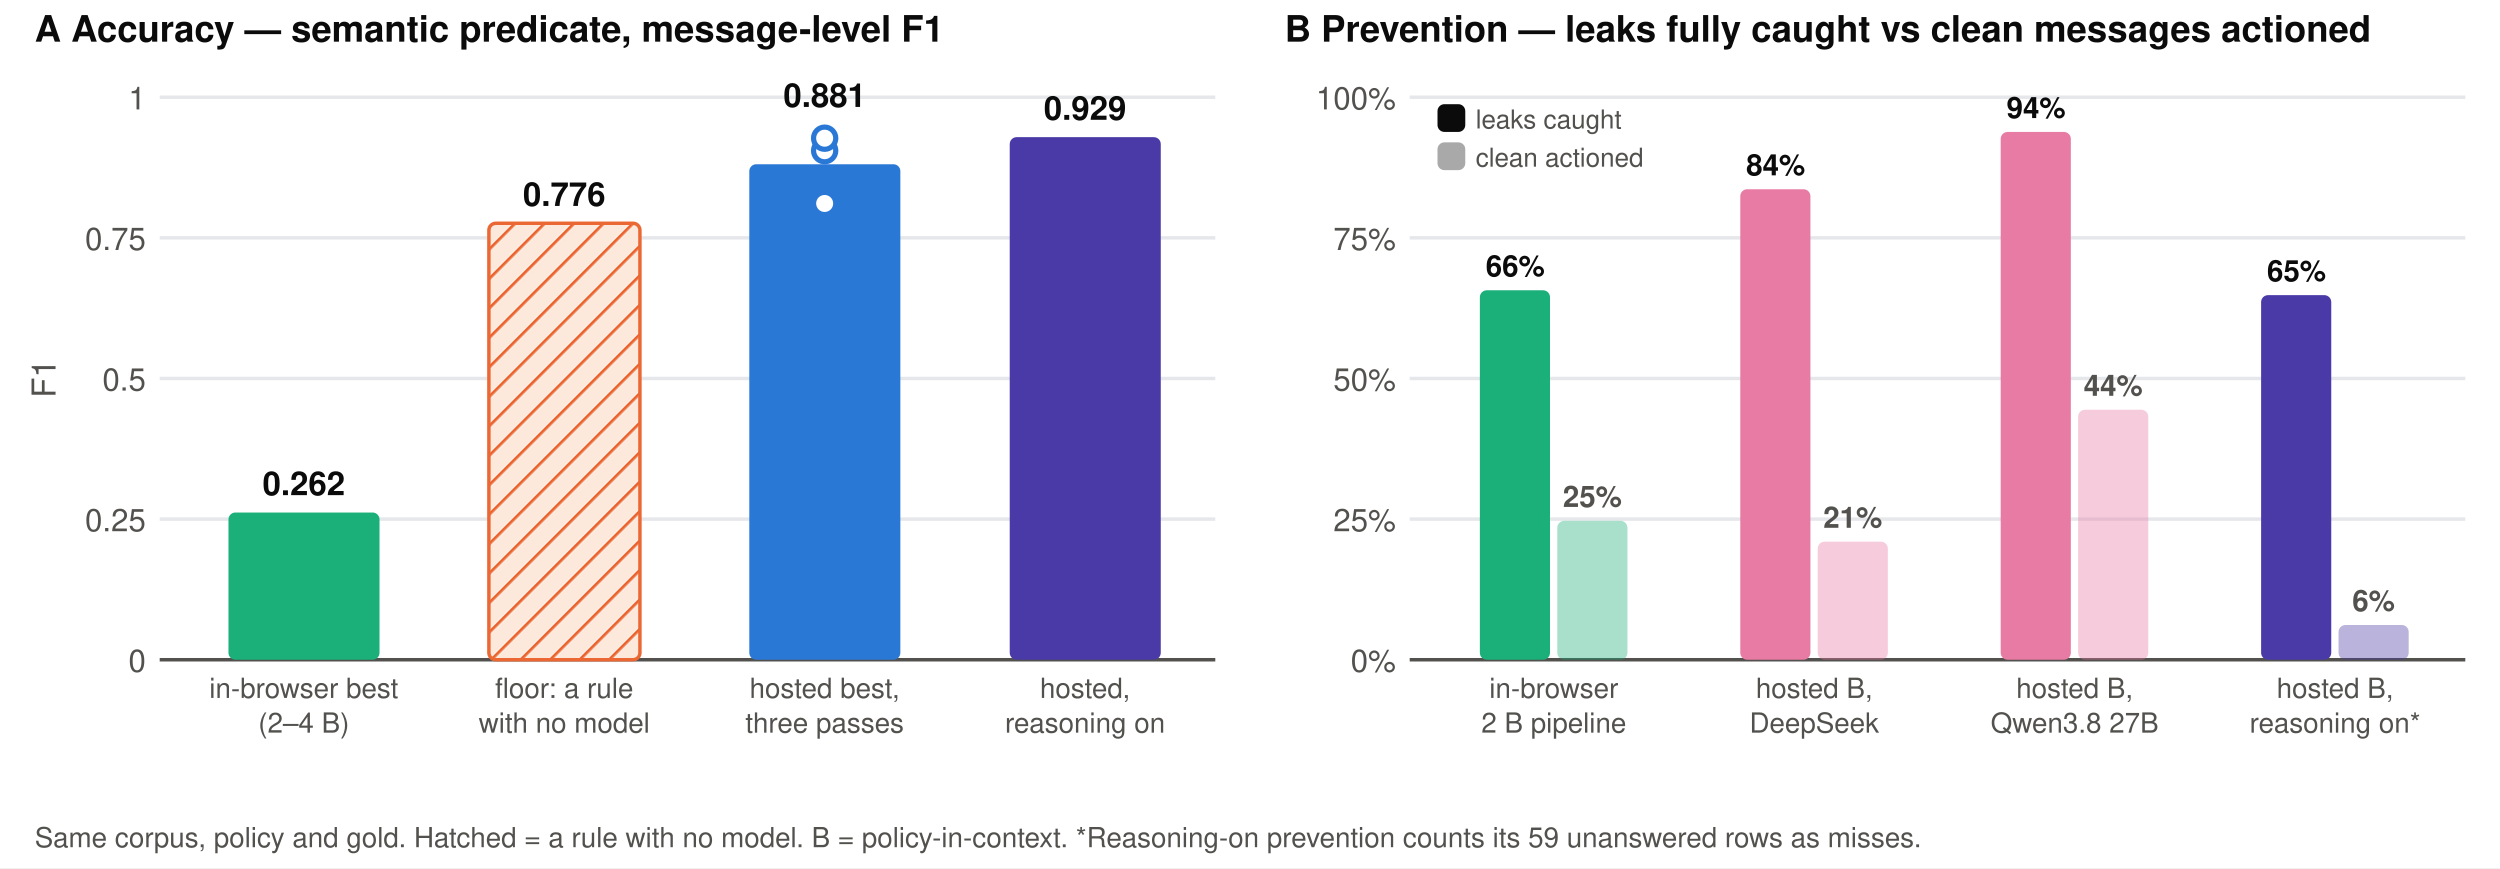
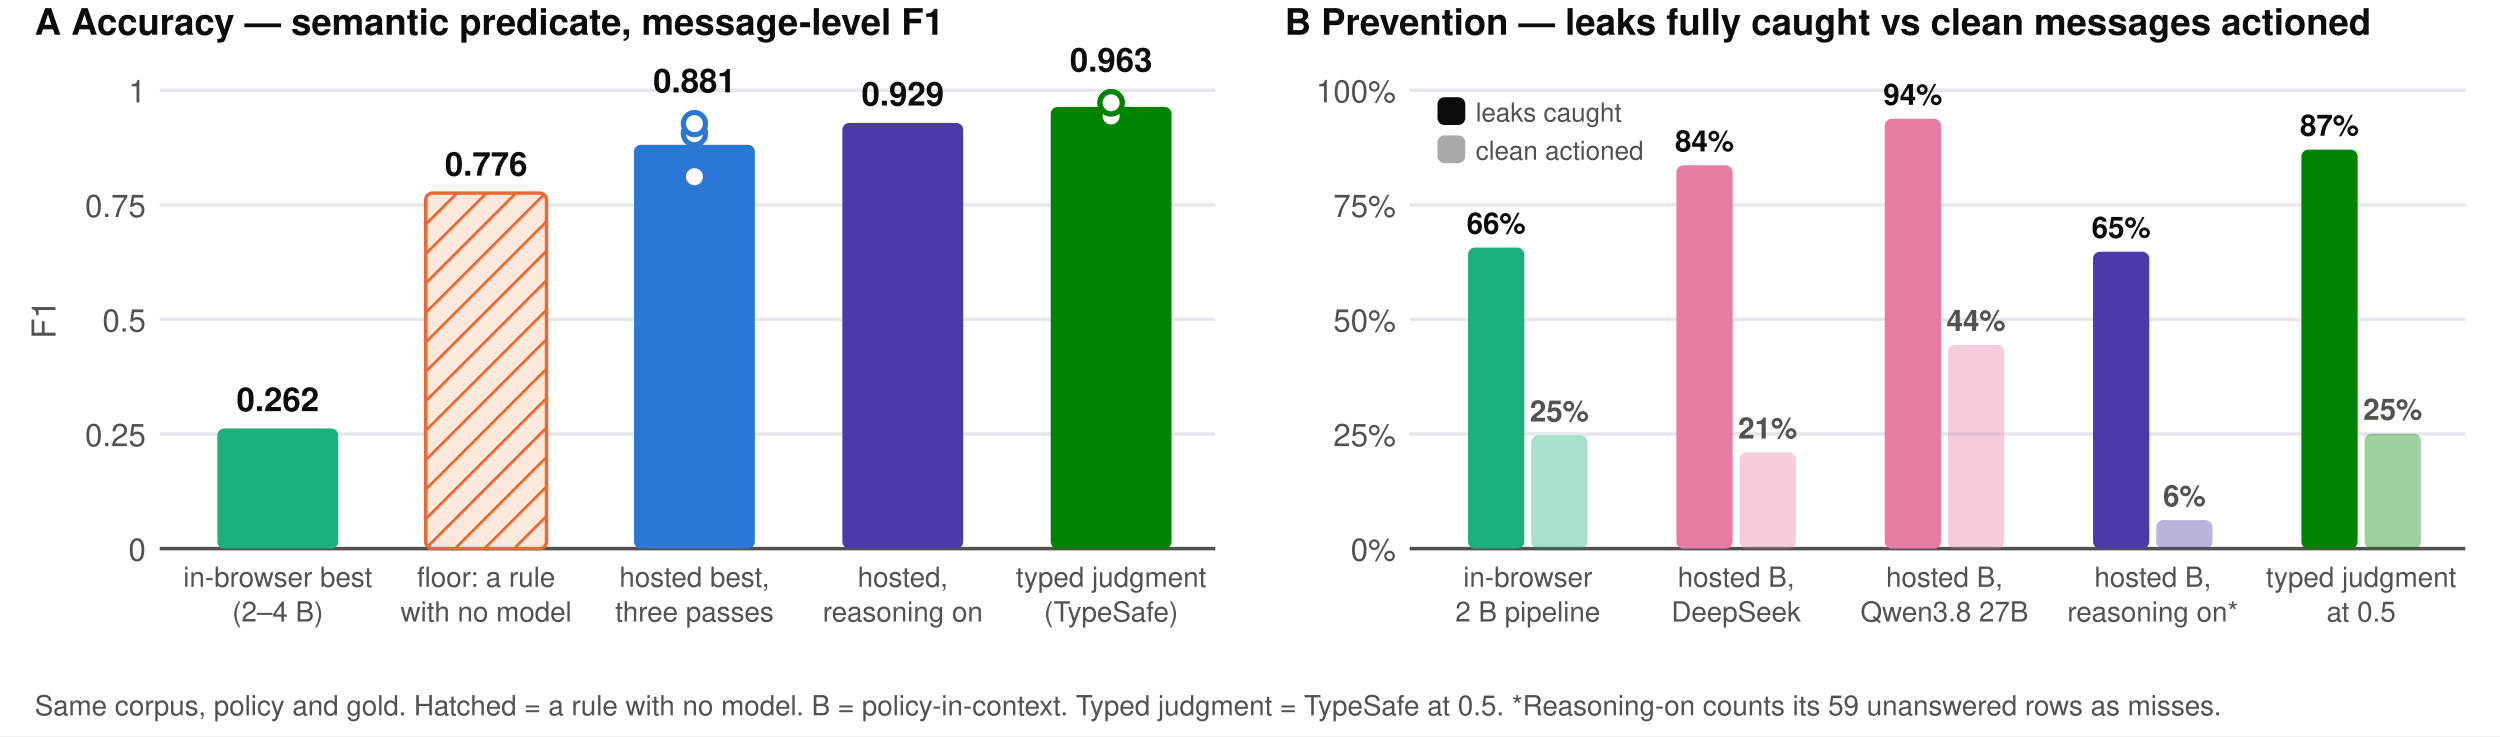
- <svg xmlns="http://www.w3.org/2000/svg" viewBox="0 0 720 250" width="720" height="250" role="img">
-   <rect x="0.0" y="0.0" width="720.0" height="250.0" fill="#ffffff" stroke="none" rx="0" fill-opacity="1.0" />
+ <svg xmlns="http://www.w3.org/2000/svg" viewBox="0 0 720 212" width="720" height="212" role="img">
+   <rect x="0.0" y="0.0" width="720.0" height="212.0" fill="#ffffff" stroke="none" rx="0" fill-opacity="1.0" />
  <defs>
    <pattern id="hatch" patternUnits="userSpaceOnUse" width="6" height="6" patternTransform="rotate(45)">
      <rect width="6" height="6" fill="#fde8dc" />
      <line x1="0" y1="0" x2="0" y2="6" stroke="#eb6834" stroke-width="1.6" />
    </pattern>
  </defs>
-   <text x="10.0" y="12.0" font-family="Helvetica Neue, Helvetica, Arial, sans-serif" font-size="10.5" text-anchor="start" fill="#0b0b0b" font-weight="bold">A  Accuracy — semantic predicate, message-level F1</text>
-   <line x1="46.0" y1="190.0" x2="350.0" y2="190.0" stroke="#e5e7eb" stroke-width="1" />
-   <text x="42.0" y="193.5" font-family="Helvetica Neue, Helvetica, Arial, sans-serif" font-size="9" text-anchor="end" fill="#52514e" font-weight="normal">0</text>
-   <line x1="46.0" y1="149.5" x2="350.0" y2="149.5" stroke="#e5e7eb" stroke-width="1" />
-   <text x="42.0" y="153.0" font-family="Helvetica Neue, Helvetica, Arial, sans-serif" font-size="9" text-anchor="end" fill="#52514e" font-weight="normal">0.25</text>
-   <line x1="46.0" y1="109.0" x2="350.0" y2="109.0" stroke="#e5e7eb" stroke-width="1" />
-   <text x="42.0" y="112.5" font-family="Helvetica Neue, Helvetica, Arial, sans-serif" font-size="9" text-anchor="end" fill="#52514e" font-weight="normal">0.5</text>
-   <line x1="46.0" y1="68.5" x2="350.0" y2="68.5" stroke="#e5e7eb" stroke-width="1" />
-   <text x="42.0" y="72.0" font-family="Helvetica Neue, Helvetica, Arial, sans-serif" font-size="9" text-anchor="end" fill="#52514e" font-weight="normal">0.75</text>
-   <line x1="46.0" y1="28.0" x2="350.0" y2="28.0" stroke="#e5e7eb" stroke-width="1" />
-   <text x="42.0" y="31.5" font-family="Helvetica Neue, Helvetica, Arial, sans-serif" font-size="9" text-anchor="end" fill="#52514e" font-weight="normal">1</text>
-   <text x="16.0" y="109.0" font-family="Helvetica Neue, Helvetica, Arial, sans-serif" font-size="9.5" text-anchor="middle" fill="#52514e" font-weight="normal" transform="rotate(-90 16 109.0)">F1</text>
-   <line x1="46.0" y1="190.0" x2="350.0" y2="190.0" stroke="#52514e" stroke-width="1" />
-   <rect x="65.8" y="147.6" width="43.5" height="42.4" fill="#1baf7a" stroke="none" rx="2" fill-opacity="1.0" />
-   <text x="87.5" y="142.6" font-family="Helvetica Neue, Helvetica, Arial, sans-serif" font-size="9.5" text-anchor="middle" fill="#0b0b0b" font-weight="bold">0.262</text>
-   <text x="87.5" y="201.0" font-family="Helvetica Neue, Helvetica, Arial, sans-serif" font-size="8" text-anchor="middle" fill="#52514e" font-weight="normal">in-browser best</text>
-   <text x="87.5" y="211.0" font-family="Helvetica Neue, Helvetica, Arial, sans-serif" font-size="8" text-anchor="middle" fill="#52514e" font-weight="normal">(2–4 B)</text>
-   <rect x="140.8" y="64.3" width="43.5" height="125.7" fill="url(#hatch)" stroke="#eb6834" rx="2" fill-opacity="1.0" />
-   <text x="162.5" y="59.3" font-family="Helvetica Neue, Helvetica, Arial, sans-serif" font-size="9.5" text-anchor="middle" fill="#0b0b0b" font-weight="bold">0.776</text>
-   <text x="162.5" y="201.0" font-family="Helvetica Neue, Helvetica, Arial, sans-serif" font-size="8" text-anchor="middle" fill="#52514e" font-weight="normal">floor: a rule</text>
-   <text x="162.5" y="211.0" font-family="Helvetica Neue, Helvetica, Arial, sans-serif" font-size="8" text-anchor="middle" fill="#52514e" font-weight="normal">with no model</text>
-   <rect x="215.8" y="47.3" width="43.5" height="142.7" fill="#2a78d6" stroke="none" rx="2" fill-opacity="1.0" />
-   <text x="237.5" y="30.8" font-family="Helvetica Neue, Helvetica, Arial, sans-serif" font-size="9.5" text-anchor="middle" fill="#0b0b0b" font-weight="bold">0.881</text>
-   <circle cx="237.5" cy="58.6" r="3.2" fill="white" stroke="#2a78d6" stroke-width="1.5" />
-   <circle cx="237.5" cy="43.4" r="3.2" fill="white" stroke="#2a78d6" stroke-width="1.5" />
-   <circle cx="237.5" cy="39.8" r="3.2" fill="white" stroke="#2a78d6" stroke-width="1.5" />
-   <text x="237.5" y="201.0" font-family="Helvetica Neue, Helvetica, Arial, sans-serif" font-size="8" text-anchor="middle" fill="#52514e" font-weight="normal">hosted best,</text>
-   <text x="237.5" y="211.0" font-family="Helvetica Neue, Helvetica, Arial, sans-serif" font-size="8" text-anchor="middle" fill="#52514e" font-weight="normal">three passes</text>
-   <rect x="290.8" y="39.5" width="43.5" height="150.5" fill="#4a3aa7" stroke="none" rx="2" fill-opacity="1.0" />
-   <text x="312.5" y="34.5" font-family="Helvetica Neue, Helvetica, Arial, sans-serif" font-size="9.5" text-anchor="middle" fill="#0b0b0b" font-weight="bold">0.929</text>
-   <text x="312.5" y="201.0" font-family="Helvetica Neue, Helvetica, Arial, sans-serif" font-size="8" text-anchor="middle" fill="#52514e" font-weight="normal">hosted,</text>
-   <text x="312.5" y="211.0" font-family="Helvetica Neue, Helvetica, Arial, sans-serif" font-size="8" text-anchor="middle" fill="#52514e" font-weight="normal">reasoning on</text>
-   <text x="370.0" y="12.0" font-family="Helvetica Neue, Helvetica, Arial, sans-serif" font-size="10.5" text-anchor="start" fill="#0b0b0b" font-weight="bold">B  Prevention — leaks fully caught vs clean messages actioned</text>
-   <line x1="406.0" y1="190.0" x2="710.0" y2="190.0" stroke="#e5e7eb" stroke-width="1" />
-   <text x="402.0" y="193.5" font-family="Helvetica Neue, Helvetica, Arial, sans-serif" font-size="9" text-anchor="end" fill="#52514e" font-weight="normal">0%</text>
-   <line x1="406.0" y1="149.5" x2="710.0" y2="149.5" stroke="#e5e7eb" stroke-width="1" />
-   <text x="402.0" y="153.0" font-family="Helvetica Neue, Helvetica, Arial, sans-serif" font-size="9" text-anchor="end" fill="#52514e" font-weight="normal">25%</text>
-   <line x1="406.0" y1="109.0" x2="710.0" y2="109.0" stroke="#e5e7eb" stroke-width="1" />
-   <text x="402.0" y="112.5" font-family="Helvetica Neue, Helvetica, Arial, sans-serif" font-size="9" text-anchor="end" fill="#52514e" font-weight="normal">50%</text>
-   <line x1="406.0" y1="68.5" x2="710.0" y2="68.5" stroke="#e5e7eb" stroke-width="1" />
-   <text x="402.0" y="72.0" font-family="Helvetica Neue, Helvetica, Arial, sans-serif" font-size="9" text-anchor="end" fill="#52514e" font-weight="normal">75%</text>
-   <line x1="406.0" y1="28.0" x2="710.0" y2="28.0" stroke="#e5e7eb" stroke-width="1" />
-   <text x="402.0" y="31.5" font-family="Helvetica Neue, Helvetica, Arial, sans-serif" font-size="9" text-anchor="end" fill="#52514e" font-weight="normal">100%</text>
-   <line x1="406.0" y1="190.0" x2="710.0" y2="190.0" stroke="#52514e" stroke-width="1" />
-   <rect x="426.2" y="83.6" width="20.2" height="106.4" fill="#1baf7a" stroke="none" rx="2" fill-opacity="1.0" />
-   <text x="436.4" y="79.6" font-family="Helvetica Neue, Helvetica, Arial, sans-serif" font-size="8.5" text-anchor="middle" fill="#0b0b0b" font-weight="bold">66%</text>
-   <rect x="448.5" y="150.0" width="20.2" height="40.0" fill="#1baf7a" stroke="none" rx="2" fill-opacity="0.38" />
-   <text x="458.6" y="146.0" font-family="Helvetica Neue, Helvetica, Arial, sans-serif" font-size="8.5" text-anchor="middle" fill="#52514e" font-weight="bold">25%</text>
-   <text x="447.5" y="201.0" font-family="Helvetica Neue, Helvetica, Arial, sans-serif" font-size="8" text-anchor="middle" fill="#52514e" font-weight="normal">in-browser</text>
-   <text x="447.5" y="211.0" font-family="Helvetica Neue, Helvetica, Arial, sans-serif" font-size="8" text-anchor="middle" fill="#52514e" font-weight="normal">2 B pipeline</text>
-   <rect x="501.2" y="54.5" width="20.2" height="135.5" fill="#e87ba4" stroke="none" rx="2" fill-opacity="1.0" />
-   <text x="511.4" y="50.5" font-family="Helvetica Neue, Helvetica, Arial, sans-serif" font-size="8.5" text-anchor="middle" fill="#0b0b0b" font-weight="bold">84%</text>
-   <rect x="523.5" y="156.0" width="20.2" height="34.0" fill="#e87ba4" stroke="none" rx="2" fill-opacity="0.38" />
-   <text x="533.6" y="152.0" font-family="Helvetica Neue, Helvetica, Arial, sans-serif" font-size="8.5" text-anchor="middle" fill="#52514e" font-weight="bold">21%</text>
-   <text x="522.5" y="201.0" font-family="Helvetica Neue, Helvetica, Arial, sans-serif" font-size="8" text-anchor="middle" fill="#52514e" font-weight="normal">hosted B,</text>
-   <text x="522.5" y="211.0" font-family="Helvetica Neue, Helvetica, Arial, sans-serif" font-size="8" text-anchor="middle" fill="#52514e" font-weight="normal">DeepSeek</text>
-   <rect x="576.2" y="38.0" width="20.2" height="152.0" fill="#e87ba4" stroke="none" rx="2" fill-opacity="1.0" />
-   <text x="586.4" y="34.0" font-family="Helvetica Neue, Helvetica, Arial, sans-serif" font-size="8.5" text-anchor="middle" fill="#0b0b0b" font-weight="bold">94%</text>
-   <rect x="598.5" y="118.0" width="20.2" height="72.0" fill="#e87ba4" stroke="none" rx="2" fill-opacity="0.38" />
-   <text x="608.6" y="114.0" font-family="Helvetica Neue, Helvetica, Arial, sans-serif" font-size="8.5" text-anchor="middle" fill="#52514e" font-weight="bold">44%</text>
-   <text x="597.5" y="201.0" font-family="Helvetica Neue, Helvetica, Arial, sans-serif" font-size="8" text-anchor="middle" fill="#52514e" font-weight="normal">hosted B,</text>
-   <text x="597.5" y="211.0" font-family="Helvetica Neue, Helvetica, Arial, sans-serif" font-size="8" text-anchor="middle" fill="#52514e" font-weight="normal">Qwen3.8 27B</text>
-   <rect x="651.2" y="85.0" width="20.2" height="105.0" fill="#4a3aa7" stroke="none" rx="2" fill-opacity="1.0" />
-   <text x="661.4" y="81.0" font-family="Helvetica Neue, Helvetica, Arial, sans-serif" font-size="8.5" text-anchor="middle" fill="#0b0b0b" font-weight="bold">65%</text>
-   <rect x="673.5" y="180.0" width="20.2" height="10.0" fill="#4a3aa7" stroke="none" rx="2" fill-opacity="0.38" />
-   <text x="683.6" y="176.0" font-family="Helvetica Neue, Helvetica, Arial, sans-serif" font-size="8.5" text-anchor="middle" fill="#52514e" font-weight="bold">6%</text>
-   <text x="672.5" y="201.0" font-family="Helvetica Neue, Helvetica, Arial, sans-serif" font-size="8" text-anchor="middle" fill="#52514e" font-weight="normal">hosted B,</text>
-   <text x="672.5" y="211.0" font-family="Helvetica Neue, Helvetica, Arial, sans-serif" font-size="8" text-anchor="middle" fill="#52514e" font-weight="normal">reasoning on*</text>
-   <rect x="414.0" y="30.0" width="8.0" height="8.0" fill="#0b0b0b" stroke="none" rx="2" fill-opacity="1.0" />
-   <text x="425.0" y="37.0" font-family="Helvetica Neue, Helvetica, Arial, sans-serif" font-size="7.5" text-anchor="start" fill="#52514e" font-weight="normal">leaks caught</text>
-   <rect x="414.0" y="41.0" width="8.0" height="8.0" fill="#0b0b0b" stroke="none" rx="2" fill-opacity="0.35" />
-   <text x="425.0" y="48.0" font-family="Helvetica Neue, Helvetica, Arial, sans-serif" font-size="7.5" text-anchor="start" fill="#52514e" font-weight="normal">clean actioned</text>
-   <text x="10.0" y="244.0" font-family="Helvetica Neue, Helvetica, Arial, sans-serif" font-size="8" text-anchor="start" fill="#52514e" font-weight="normal">Same corpus, policy and gold. Hatched = a rule with no model. B = policy-in-context. *Reasoning-on prevention counts its 59 unanswered rows as misses.</text>
+   <text x="10.0" y="10.0" font-family="Helvetica Neue, Helvetica, Arial, sans-serif" font-size="10.5" text-anchor="start" fill="#0b0b0b" font-weight="bold">A  Accuracy — semantic predicate, message-level F1</text>
+   <line x1="46.0" y1="158.0" x2="350.0" y2="158.0" stroke="#e5e7eb" stroke-width="1" />
+   <text x="42.0" y="161.5" font-family="Helvetica Neue, Helvetica, Arial, sans-serif" font-size="9" text-anchor="end" fill="#52514e" font-weight="normal">0</text>
+   <line x1="46.0" y1="125.0" x2="350.0" y2="125.0" stroke="#e5e7eb" stroke-width="1" />
+   <text x="42.0" y="128.5" font-family="Helvetica Neue, Helvetica, Arial, sans-serif" font-size="9" text-anchor="end" fill="#52514e" font-weight="normal">0.25</text>
+   <line x1="46.0" y1="92.0" x2="350.0" y2="92.0" stroke="#e5e7eb" stroke-width="1" />
+   <text x="42.0" y="95.5" font-family="Helvetica Neue, Helvetica, Arial, sans-serif" font-size="9" text-anchor="end" fill="#52514e" font-weight="normal">0.5</text>
+   <line x1="46.0" y1="59.0" x2="350.0" y2="59.0" stroke="#e5e7eb" stroke-width="1" />
+   <text x="42.0" y="62.5" font-family="Helvetica Neue, Helvetica, Arial, sans-serif" font-size="9" text-anchor="end" fill="#52514e" font-weight="normal">0.75</text>
+   <line x1="46.0" y1="26.0" x2="350.0" y2="26.0" stroke="#e5e7eb" stroke-width="1" />
+   <text x="42.0" y="29.5" font-family="Helvetica Neue, Helvetica, Arial, sans-serif" font-size="9" text-anchor="end" fill="#52514e" font-weight="normal">1</text>
+   <text x="16.0" y="92.0" font-family="Helvetica Neue, Helvetica, Arial, sans-serif" font-size="9.5" text-anchor="middle" fill="#52514e" font-weight="normal" transform="rotate(-90 16 92.0)">F1</text>
+   <line x1="46.0" y1="158.0" x2="350.0" y2="158.0" stroke="#52514e" stroke-width="1" />
+   <rect x="62.6" y="123.4" width="34.8" height="34.6" fill="#1baf7a" stroke="none" rx="2" fill-opacity="1.0" />
+   <text x="80.0" y="118.4" font-family="Helvetica Neue, Helvetica, Arial, sans-serif" font-size="9.5" text-anchor="middle" fill="#0b0b0b" font-weight="bold">0.262</text>
+   <text x="80.0" y="169.0" font-family="Helvetica Neue, Helvetica, Arial, sans-serif" font-size="8" text-anchor="middle" fill="#52514e" font-weight="normal">in-browser best</text>
+   <text x="80.0" y="179.0" font-family="Helvetica Neue, Helvetica, Arial, sans-serif" font-size="8" text-anchor="middle" fill="#52514e" font-weight="normal">(2–4 B)</text>
+   <rect x="122.6" y="55.6" width="34.8" height="102.4" fill="url(#hatch)" stroke="#eb6834" rx="2" fill-opacity="1.0" />
+   <text x="140.0" y="50.6" font-family="Helvetica Neue, Helvetica, Arial, sans-serif" font-size="9.5" text-anchor="middle" fill="#0b0b0b" font-weight="bold">0.776</text>
+   <text x="140.0" y="169.0" font-family="Helvetica Neue, Helvetica, Arial, sans-serif" font-size="8" text-anchor="middle" fill="#52514e" font-weight="normal">floor: a rule</text>
+   <text x="140.0" y="179.0" font-family="Helvetica Neue, Helvetica, Arial, sans-serif" font-size="8" text-anchor="middle" fill="#52514e" font-weight="normal">with no model</text>
+   <rect x="182.6" y="41.7" width="34.8" height="116.3" fill="#2a78d6" stroke="none" rx="2" fill-opacity="1.0" />
+   <text x="200.0" y="26.6" font-family="Helvetica Neue, Helvetica, Arial, sans-serif" font-size="9.5" text-anchor="middle" fill="#0b0b0b" font-weight="bold">0.881</text>
+   <circle cx="200.0" cy="50.9" r="3.2" fill="white" stroke="#2a78d6" stroke-width="1.5" />
+   <circle cx="200.0" cy="38.5" r="3.2" fill="white" stroke="#2a78d6" stroke-width="1.5" />
+   <circle cx="200.0" cy="35.6" r="3.2" fill="white" stroke="#2a78d6" stroke-width="1.5" />
+   <text x="200.0" y="169.0" font-family="Helvetica Neue, Helvetica, Arial, sans-serif" font-size="8" text-anchor="middle" fill="#52514e" font-weight="normal">hosted best,</text>
+   <text x="200.0" y="179.0" font-family="Helvetica Neue, Helvetica, Arial, sans-serif" font-size="8" text-anchor="middle" fill="#52514e" font-weight="normal">three passes</text>
+   <rect x="242.6" y="35.4" width="34.8" height="122.6" fill="#4a3aa7" stroke="none" rx="2" fill-opacity="1.0" />
+   <text x="260.0" y="30.4" font-family="Helvetica Neue, Helvetica, Arial, sans-serif" font-size="9.5" text-anchor="middle" fill="#0b0b0b" font-weight="bold">0.929</text>
+   <text x="260.0" y="169.0" font-family="Helvetica Neue, Helvetica, Arial, sans-serif" font-size="8" text-anchor="middle" fill="#52514e" font-weight="normal">hosted,</text>
+   <text x="260.0" y="179.0" font-family="Helvetica Neue, Helvetica, Arial, sans-serif" font-size="8" text-anchor="middle" fill="#52514e" font-weight="normal">reasoning on</text>
+   <rect x="302.6" y="30.8" width="34.8" height="127.2" fill="#008300" stroke="none" rx="2" fill-opacity="1.0" />
+   <text x="320.0" y="20.6" font-family="Helvetica Neue, Helvetica, Arial, sans-serif" font-size="9.5" text-anchor="middle" fill="#0b0b0b" font-weight="bold">0.963</text>
+   <circle cx="320.0" cy="33.4" r="3.2" fill="white" stroke="#008300" stroke-width="1.5" />
+   <circle cx="320.0" cy="29.6" r="3.2" fill="white" stroke="#008300" stroke-width="1.5" />
+   <circle cx="320.0" cy="29.6" r="3.2" fill="white" stroke="#008300" stroke-width="1.5" />
+   <text x="320.0" y="169.0" font-family="Helvetica Neue, Helvetica, Arial, sans-serif" font-size="8" text-anchor="middle" fill="#52514e" font-weight="normal">typed judgment</text>
+   <text x="320.0" y="179.0" font-family="Helvetica Neue, Helvetica, Arial, sans-serif" font-size="8" text-anchor="middle" fill="#52514e" font-weight="normal">(TypeSafe)</text>
+   <text x="370.0" y="10.0" font-family="Helvetica Neue, Helvetica, Arial, sans-serif" font-size="10.5" text-anchor="start" fill="#0b0b0b" font-weight="bold">B  Prevention — leaks fully caught vs clean messages actioned</text>
+   <line x1="406.0" y1="158.0" x2="710.0" y2="158.0" stroke="#e5e7eb" stroke-width="1" />
+   <text x="402.0" y="161.5" font-family="Helvetica Neue, Helvetica, Arial, sans-serif" font-size="9" text-anchor="end" fill="#52514e" font-weight="normal">0%</text>
+   <line x1="406.0" y1="125.0" x2="710.0" y2="125.0" stroke="#e5e7eb" stroke-width="1" />
+   <text x="402.0" y="128.5" font-family="Helvetica Neue, Helvetica, Arial, sans-serif" font-size="9" text-anchor="end" fill="#52514e" font-weight="normal">25%</text>
+   <line x1="406.0" y1="92.0" x2="710.0" y2="92.0" stroke="#e5e7eb" stroke-width="1" />
+   <text x="402.0" y="95.5" font-family="Helvetica Neue, Helvetica, Arial, sans-serif" font-size="9" text-anchor="end" fill="#52514e" font-weight="normal">50%</text>
+   <line x1="406.0" y1="59.0" x2="710.0" y2="59.0" stroke="#e5e7eb" stroke-width="1" />
+   <text x="402.0" y="62.5" font-family="Helvetica Neue, Helvetica, Arial, sans-serif" font-size="9" text-anchor="end" fill="#52514e" font-weight="normal">75%</text>
+   <line x1="406.0" y1="26.0" x2="710.0" y2="26.0" stroke="#e5e7eb" stroke-width="1" />
+   <text x="402.0" y="29.5" font-family="Helvetica Neue, Helvetica, Arial, sans-serif" font-size="9" text-anchor="end" fill="#52514e" font-weight="normal">100%</text>
+   <line x1="406.0" y1="158.0" x2="710.0" y2="158.0" stroke="#52514e" stroke-width="1" />
+   <rect x="422.8" y="71.3" width="16.2" height="86.7" fill="#1baf7a" stroke="none" rx="2" fill-opacity="1.0" />
+   <text x="430.9" y="67.3" font-family="Helvetica Neue, Helvetica, Arial, sans-serif" font-size="8.5" text-anchor="middle" fill="#0b0b0b" font-weight="bold">66%</text>
+   <rect x="441.0" y="125.4" width="16.2" height="32.6" fill="#1baf7a" stroke="none" rx="2" fill-opacity="0.38" />
+   <text x="449.1" y="121.4" font-family="Helvetica Neue, Helvetica, Arial, sans-serif" font-size="8.5" text-anchor="middle" fill="#52514e" font-weight="bold">25%</text>
+   <text x="440.0" y="169.0" font-family="Helvetica Neue, Helvetica, Arial, sans-serif" font-size="8" text-anchor="middle" fill="#52514e" font-weight="normal">in-browser</text>
+   <text x="440.0" y="179.0" font-family="Helvetica Neue, Helvetica, Arial, sans-serif" font-size="8" text-anchor="middle" fill="#52514e" font-weight="normal">2 B pipeline</text>
+   <rect x="482.8" y="47.6" width="16.2" height="110.4" fill="#e87ba4" stroke="none" rx="2" fill-opacity="1.0" />
+   <text x="490.9" y="43.6" font-family="Helvetica Neue, Helvetica, Arial, sans-serif" font-size="8.5" text-anchor="middle" fill="#0b0b0b" font-weight="bold">84%</text>
+   <rect x="501.0" y="130.3" width="16.2" height="27.7" fill="#e87ba4" stroke="none" rx="2" fill-opacity="0.38" />
+   <text x="509.1" y="126.3" font-family="Helvetica Neue, Helvetica, Arial, sans-serif" font-size="8.5" text-anchor="middle" fill="#52514e" font-weight="bold">21%</text>
+   <text x="500.0" y="169.0" font-family="Helvetica Neue, Helvetica, Arial, sans-serif" font-size="8" text-anchor="middle" fill="#52514e" font-weight="normal">hosted B,</text>
+   <text x="500.0" y="179.0" font-family="Helvetica Neue, Helvetica, Arial, sans-serif" font-size="8" text-anchor="middle" fill="#52514e" font-weight="normal">DeepSeek</text>
+   <rect x="542.8" y="34.2" width="16.2" height="123.8" fill="#e87ba4" stroke="none" rx="2" fill-opacity="1.0" />
+   <text x="550.9" y="30.2" font-family="Helvetica Neue, Helvetica, Arial, sans-serif" font-size="8.5" text-anchor="middle" fill="#0b0b0b" font-weight="bold">94%</text>
+   <rect x="561.0" y="99.3" width="16.2" height="58.7" fill="#e87ba4" stroke="none" rx="2" fill-opacity="0.38" />
+   <text x="569.1" y="95.3" font-family="Helvetica Neue, Helvetica, Arial, sans-serif" font-size="8.5" text-anchor="middle" fill="#52514e" font-weight="bold">44%</text>
+   <text x="560.0" y="169.0" font-family="Helvetica Neue, Helvetica, Arial, sans-serif" font-size="8" text-anchor="middle" fill="#52514e" font-weight="normal">hosted B,</text>
+   <text x="560.0" y="179.0" font-family="Helvetica Neue, Helvetica, Arial, sans-serif" font-size="8" text-anchor="middle" fill="#52514e" font-weight="normal">Qwen3.8 27B</text>
+   <rect x="602.8" y="72.5" width="16.2" height="85.5" fill="#4a3aa7" stroke="none" rx="2" fill-opacity="1.0" />
+   <text x="610.9" y="68.5" font-family="Helvetica Neue, Helvetica, Arial, sans-serif" font-size="8.5" text-anchor="middle" fill="#0b0b0b" font-weight="bold">65%</text>
+   <rect x="621.0" y="149.8" width="16.2" height="8.2" fill="#4a3aa7" stroke="none" rx="2" fill-opacity="0.38" />
+   <text x="629.1" y="145.8" font-family="Helvetica Neue, Helvetica, Arial, sans-serif" font-size="8.5" text-anchor="middle" fill="#52514e" font-weight="bold">6%</text>
+   <text x="620.0" y="169.0" font-family="Helvetica Neue, Helvetica, Arial, sans-serif" font-size="8" text-anchor="middle" fill="#52514e" font-weight="normal">hosted B,</text>
+   <text x="620.0" y="179.0" font-family="Helvetica Neue, Helvetica, Arial, sans-serif" font-size="8" text-anchor="middle" fill="#52514e" font-weight="normal">reasoning on*</text>
+   <rect x="662.8" y="43.1" width="16.2" height="114.9" fill="#008300" stroke="none" rx="2" fill-opacity="1.0" />
+   <text x="670.9" y="39.1" font-family="Helvetica Neue, Helvetica, Arial, sans-serif" font-size="8.5" text-anchor="middle" fill="#0b0b0b" font-weight="bold">87%</text>
+   <rect x="681.0" y="124.9" width="16.2" height="33.1" fill="#008300" stroke="none" rx="2" fill-opacity="0.38" />
+   <text x="689.1" y="120.9" font-family="Helvetica Neue, Helvetica, Arial, sans-serif" font-size="8.5" text-anchor="middle" fill="#52514e" font-weight="bold">25%</text>
+   <text x="680.0" y="169.0" font-family="Helvetica Neue, Helvetica, Arial, sans-serif" font-size="8" text-anchor="middle" fill="#52514e" font-weight="normal">typed judgment</text>
+   <text x="680.0" y="179.0" font-family="Helvetica Neue, Helvetica, Arial, sans-serif" font-size="8" text-anchor="middle" fill="#52514e" font-weight="normal">at 0.5</text>
+   <rect x="414.0" y="28.0" width="8.0" height="8.0" fill="#0b0b0b" stroke="none" rx="2" fill-opacity="1.0" />
+   <text x="425.0" y="35.0" font-family="Helvetica Neue, Helvetica, Arial, sans-serif" font-size="7.5" text-anchor="start" fill="#52514e" font-weight="normal">leaks caught</text>
+   <rect x="414.0" y="39.0" width="8.0" height="8.0" fill="#0b0b0b" stroke="none" rx="2" fill-opacity="0.35" />
+   <text x="425.0" y="46.0" font-family="Helvetica Neue, Helvetica, Arial, sans-serif" font-size="7.5" text-anchor="start" fill="#52514e" font-weight="normal">clean actioned</text>
+   <text x="10.0" y="206.0" font-family="Helvetica Neue, Helvetica, Arial, sans-serif" font-size="8" text-anchor="start" fill="#52514e" font-weight="normal">Same corpus, policy and gold. Hatched = a rule with no model. B = policy-in-context. Typed judgment = TypeSafe at 0.5. *Reasoning-on counts its 59 unanswered rows as misses.</text>
</svg>
